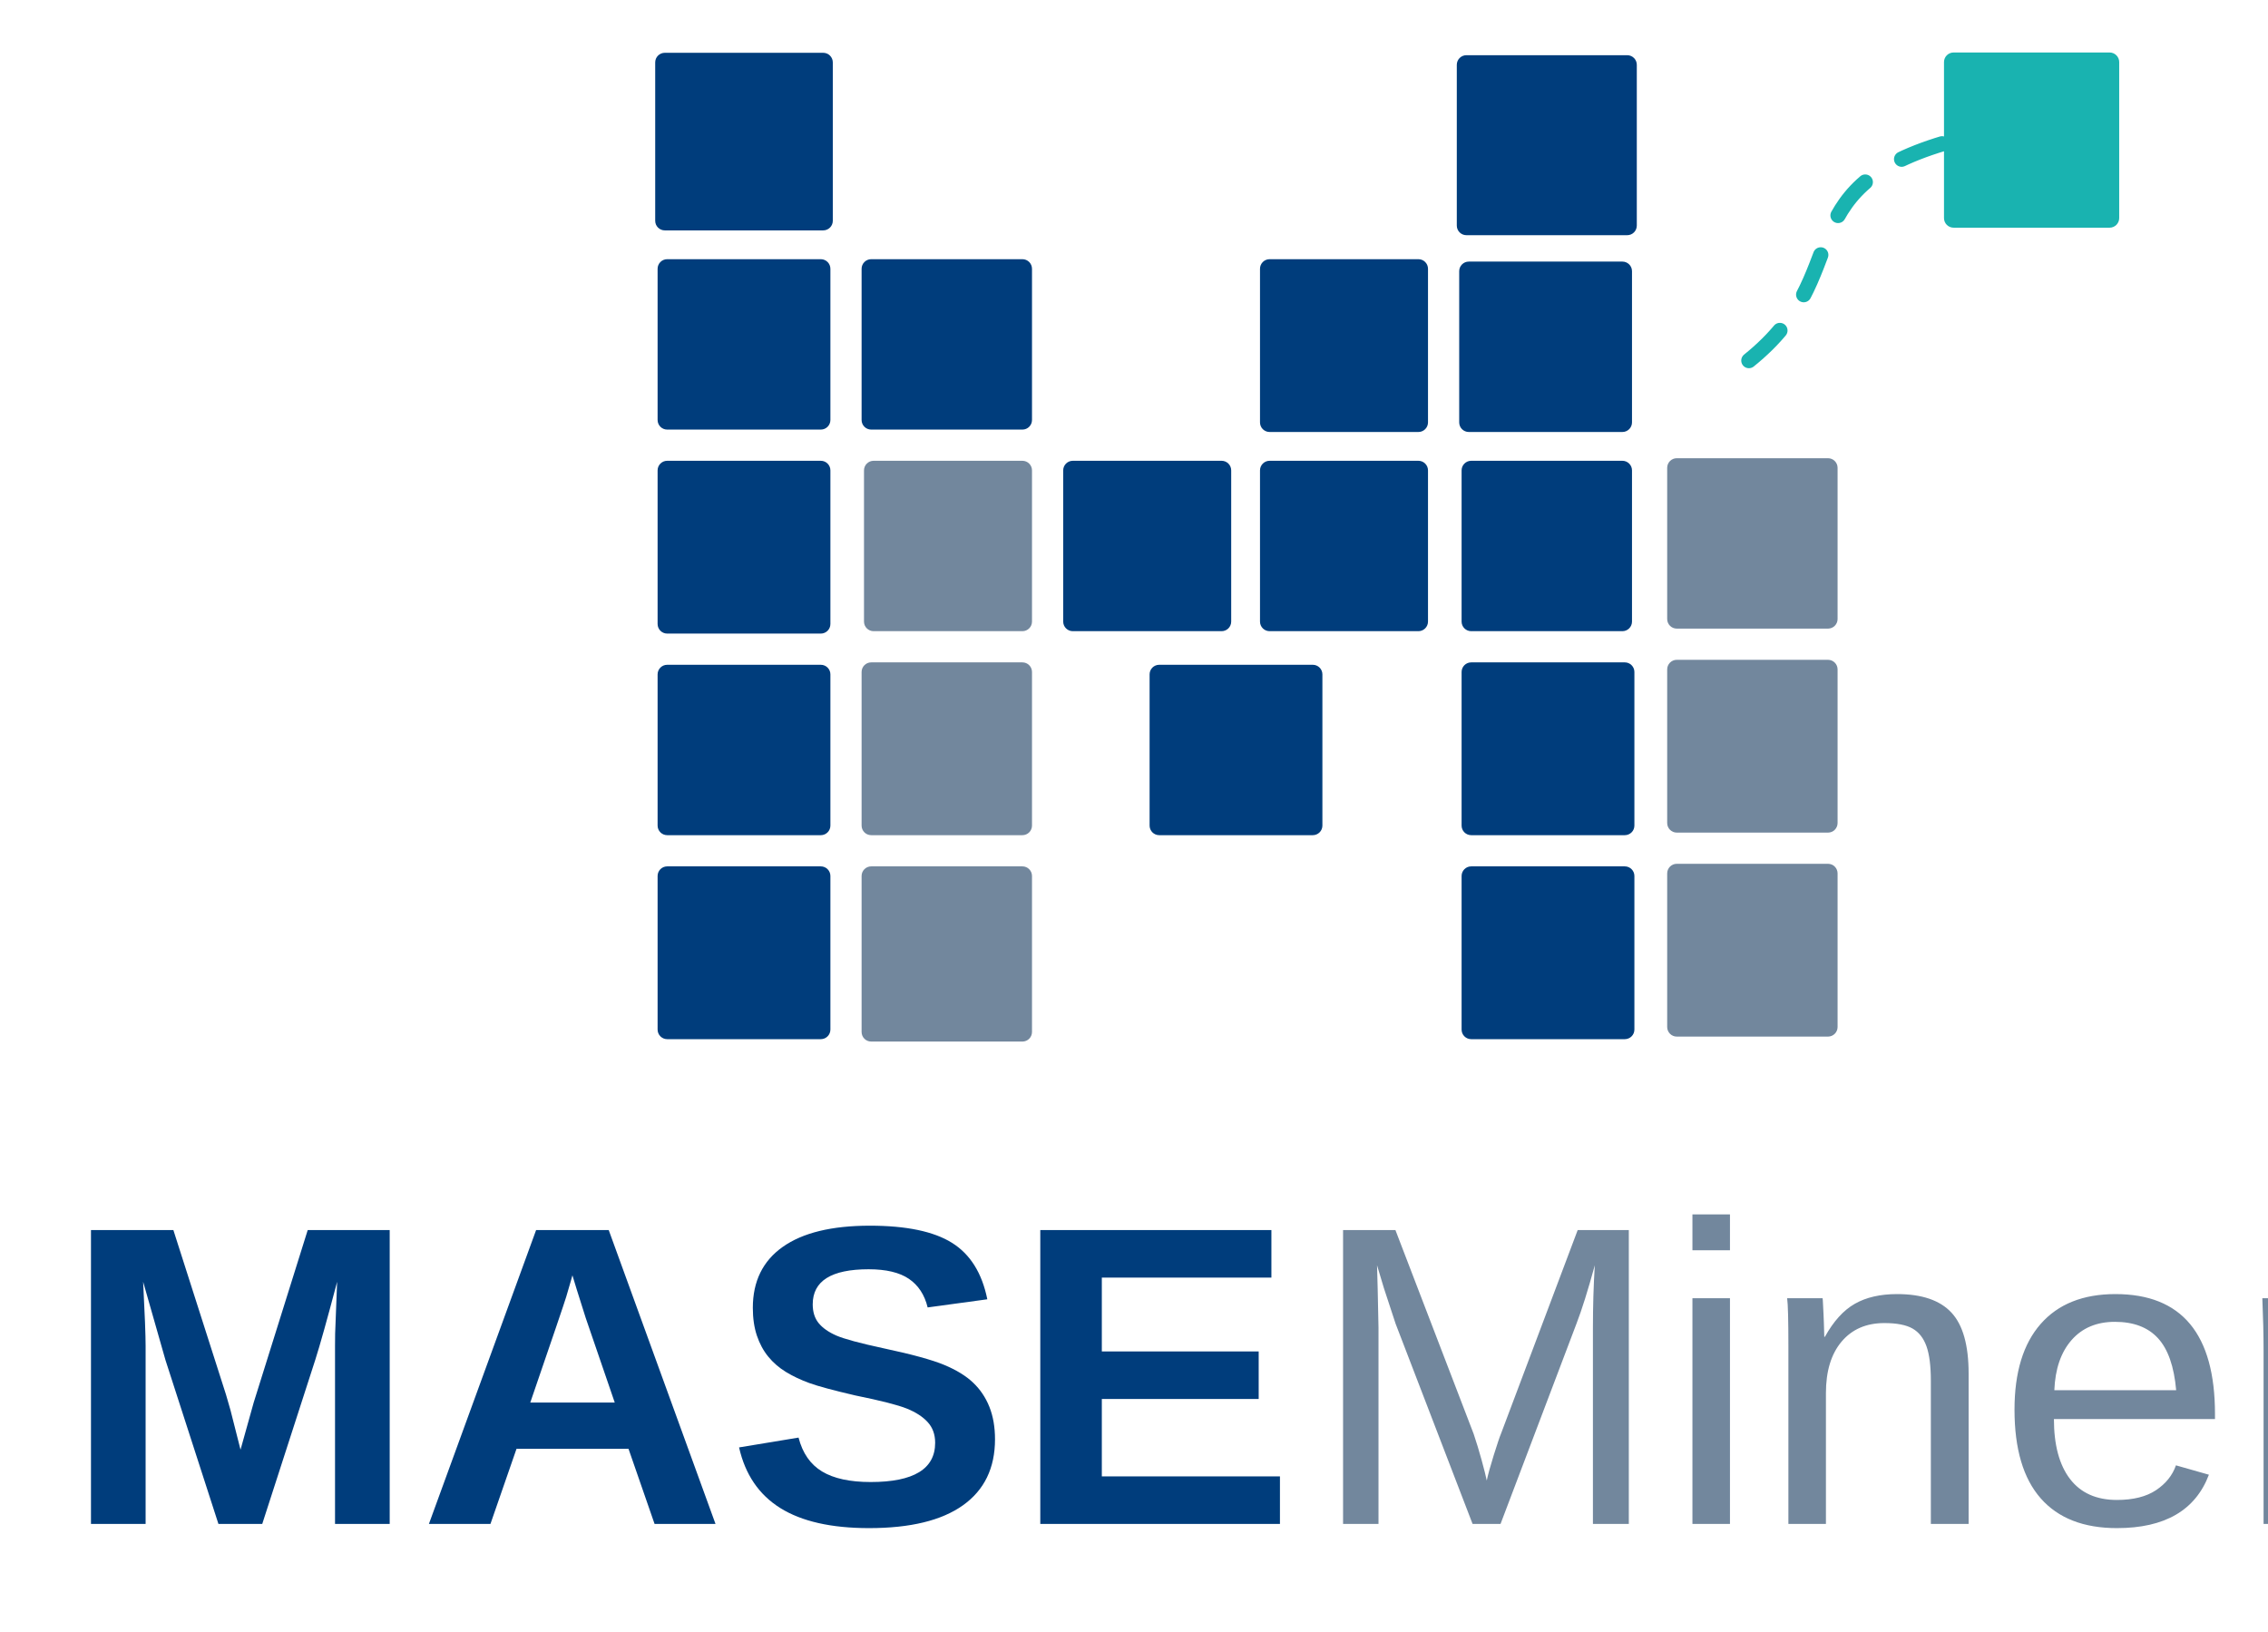
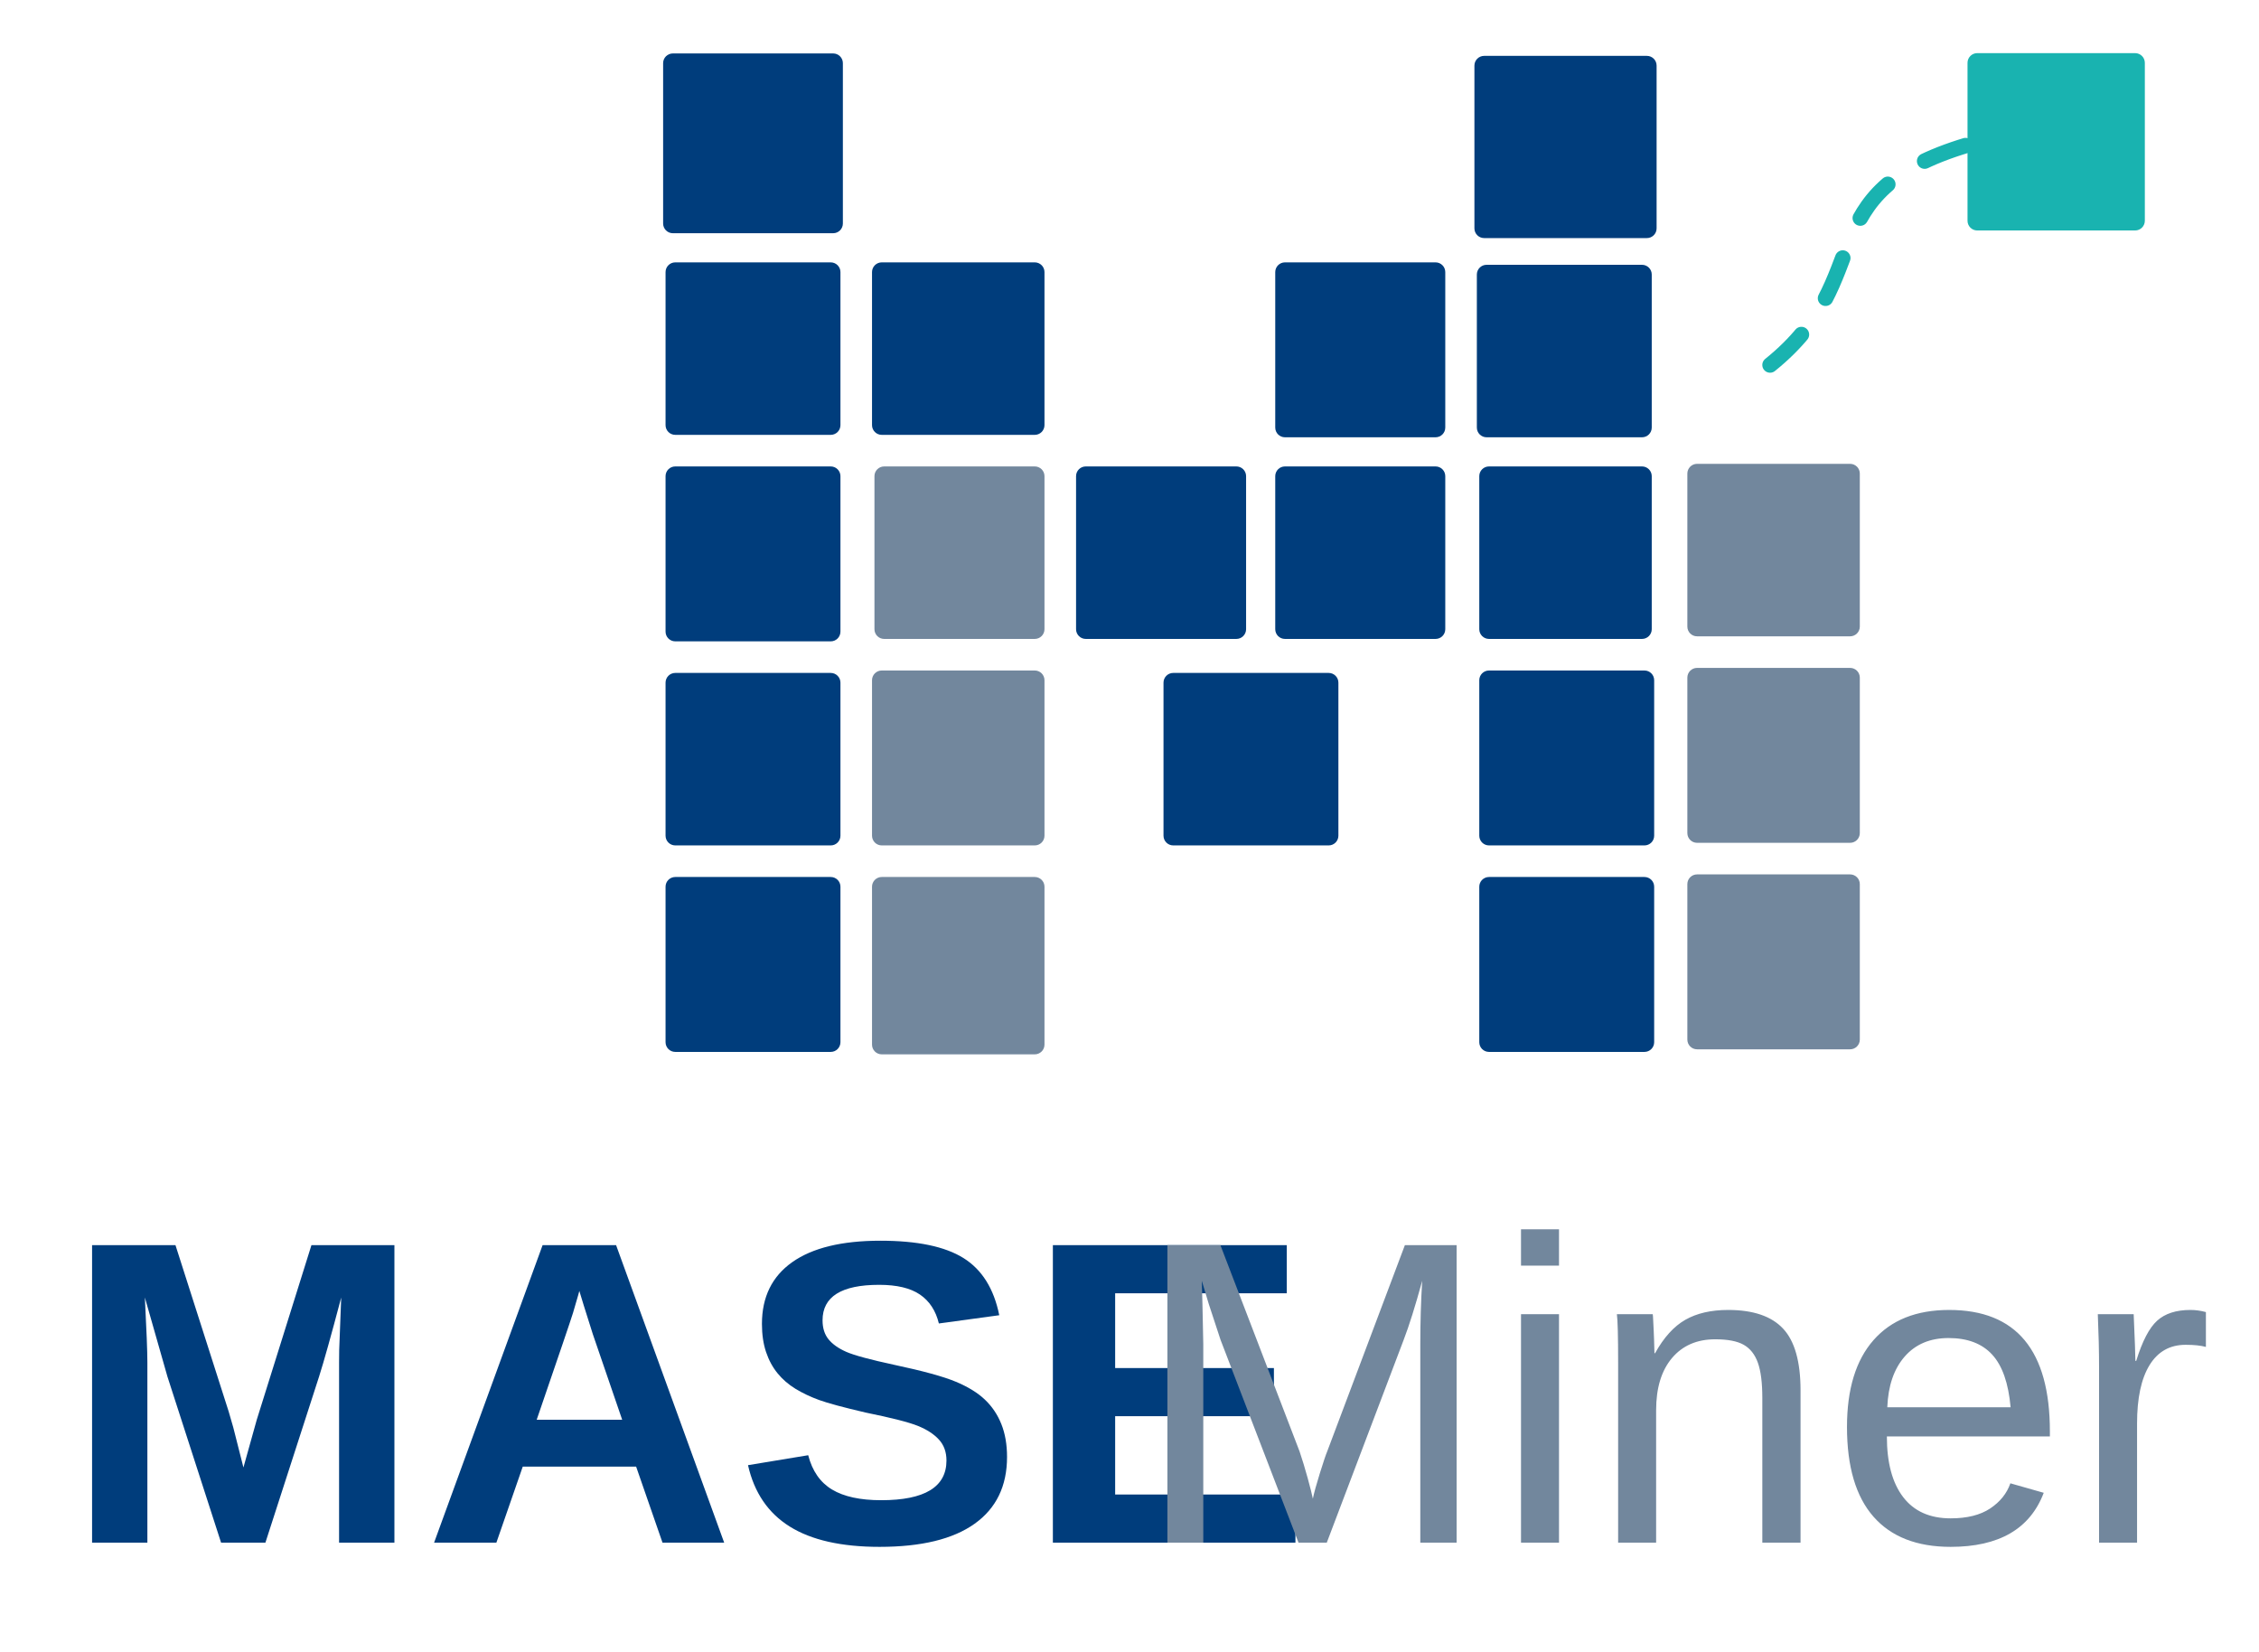
- <svg xmlns="http://www.w3.org/2000/svg" viewBox="100 270 945 680">
+ <svg xmlns="http://www.w3.org/2000/svg" viewBox="100 270 930 680">
  <g fill="#003d7c">
    <rect x="373" y="292" width="74" height="74" rx="4" />
    <rect x="707" y="293" width="75" height="75" rx="4" />
    <rect x="374" y="378" width="72" height="71" rx="4" />
    <rect x="459" y="378" width="71" height="71" rx="4" />
    <rect x="625" y="378" width="70" height="72" rx="4" />
    <rect x="708" y="379" width="72" height="71" rx="4" />
    <rect x="374" y="462" width="72" height="72" rx="4" />
    <rect x="543" y="462" width="70" height="71" rx="4" />
    <rect x="625" y="462" width="70" height="71" rx="4" />
    <rect x="374" y="547" width="72" height="71" rx="4" />
    <rect x="579" y="547" width="72" height="71" rx="4" />
    <rect x="374" y="631" width="72" height="72" rx="4" />
    <rect x="709" y="462" width="71" height="71" rx="4" />
    <rect x="709" y="546" width="72" height="72" rx="4" />
    <rect x="709" y="631" width="72" height="72" rx="4" />
  </g>
  <g fill="#72879d">
    <rect x="460" y="462" width="70" height="71" rx="4" />
    <rect x="459" y="546" width="71" height="72" rx="4" />
    <rect x="459" y="631" width="71" height="73" rx="4" />
    <rect x="794.66" y="460.93" width="71" height="71" rx="4" />
    <rect x="794.66" y="544.93" width="71" height="72" rx="4" />
    <rect x="794.66" y="629.93" width="71" height="72" rx="4" />
  </g>
  <rect x="910" y="291.87" width="73" height="73" rx="4" fill="#19b3b0" />
  <path d="m 828.713,420.23 c 44.997,-36.193 15.497,-70.908 81.346,-90.556" fill="none" stroke="#19b3b0" stroke-width="6.392" stroke-linecap="round" stroke-dasharray="18, 18" />
  <g>
    <text x="126" y="905" font-family="Arial, Helvetica, sans-serif" font-size="178" font-weight="700" fill="#003d7c">MASE</text>
-     <text x="645" y="905" font-family="Arial, Helvetica, sans-serif" font-size="178" font-weight="400" fill="#72879d">Miner</text>
+     <text x="566" y="905" font-family="Arial, Helvetica, sans-serif" font-size="178" font-weight="400" fill="#72879d">Miner</text>
  </g>
</svg>
